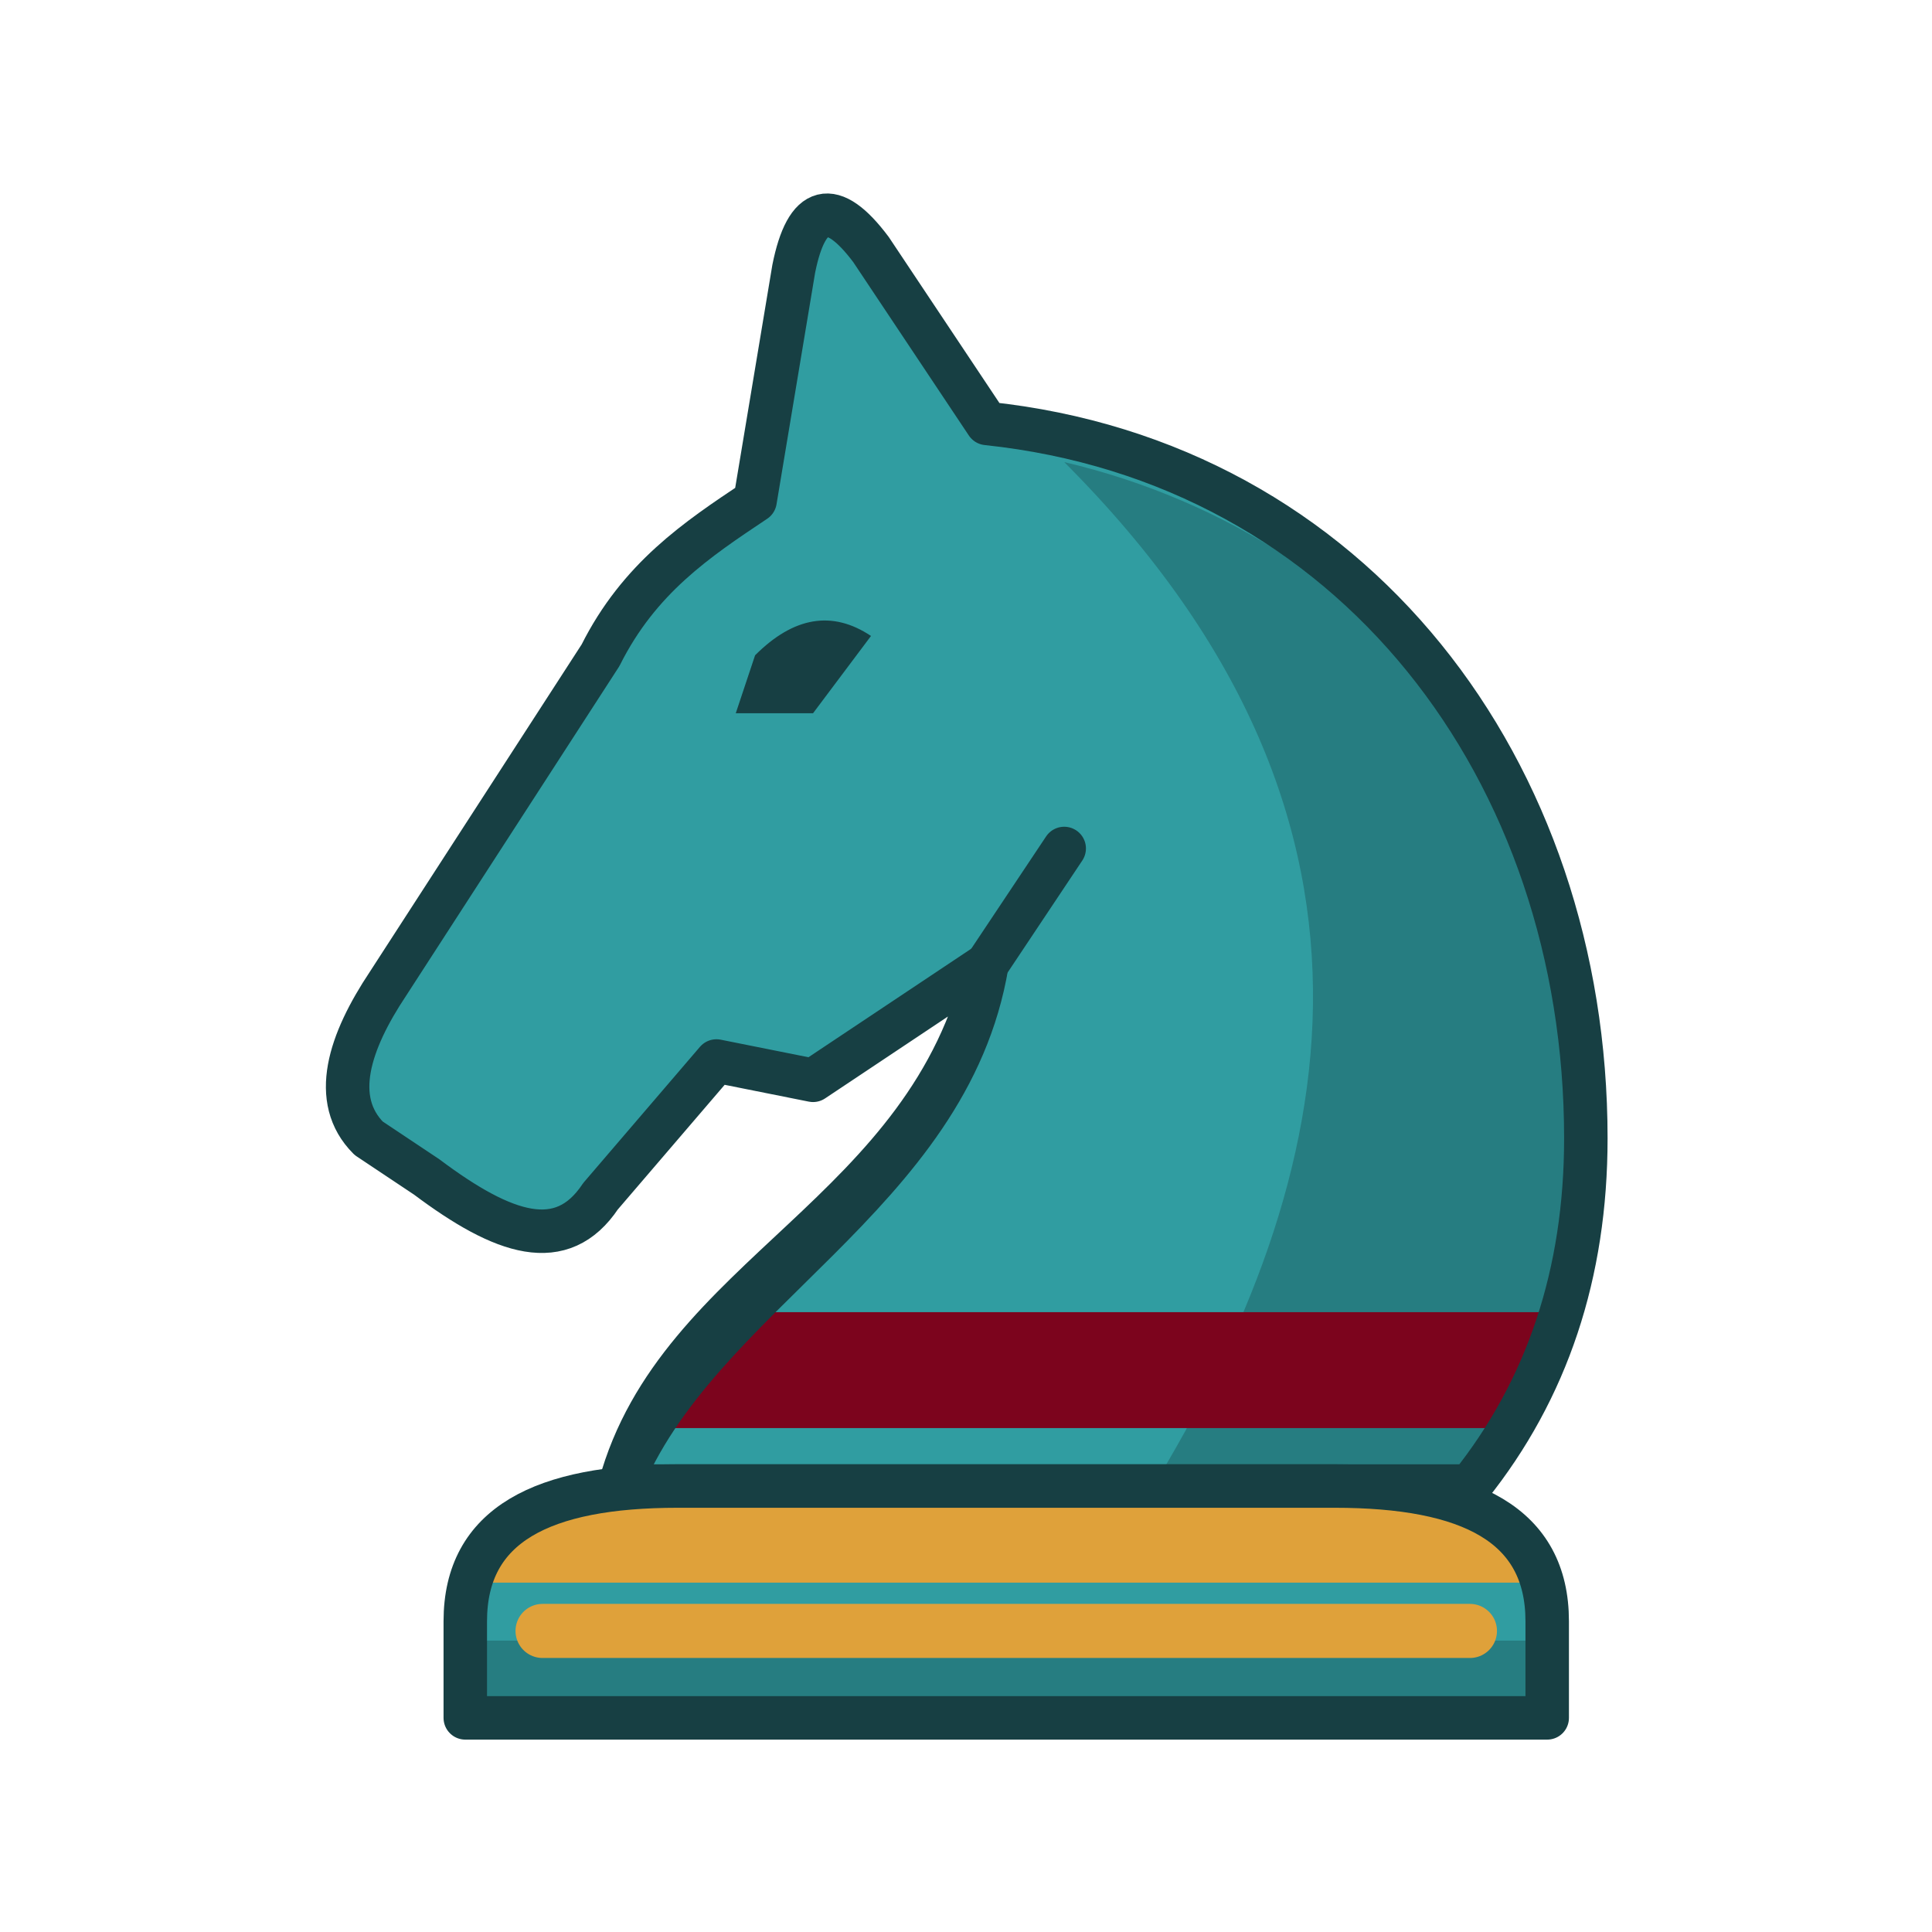
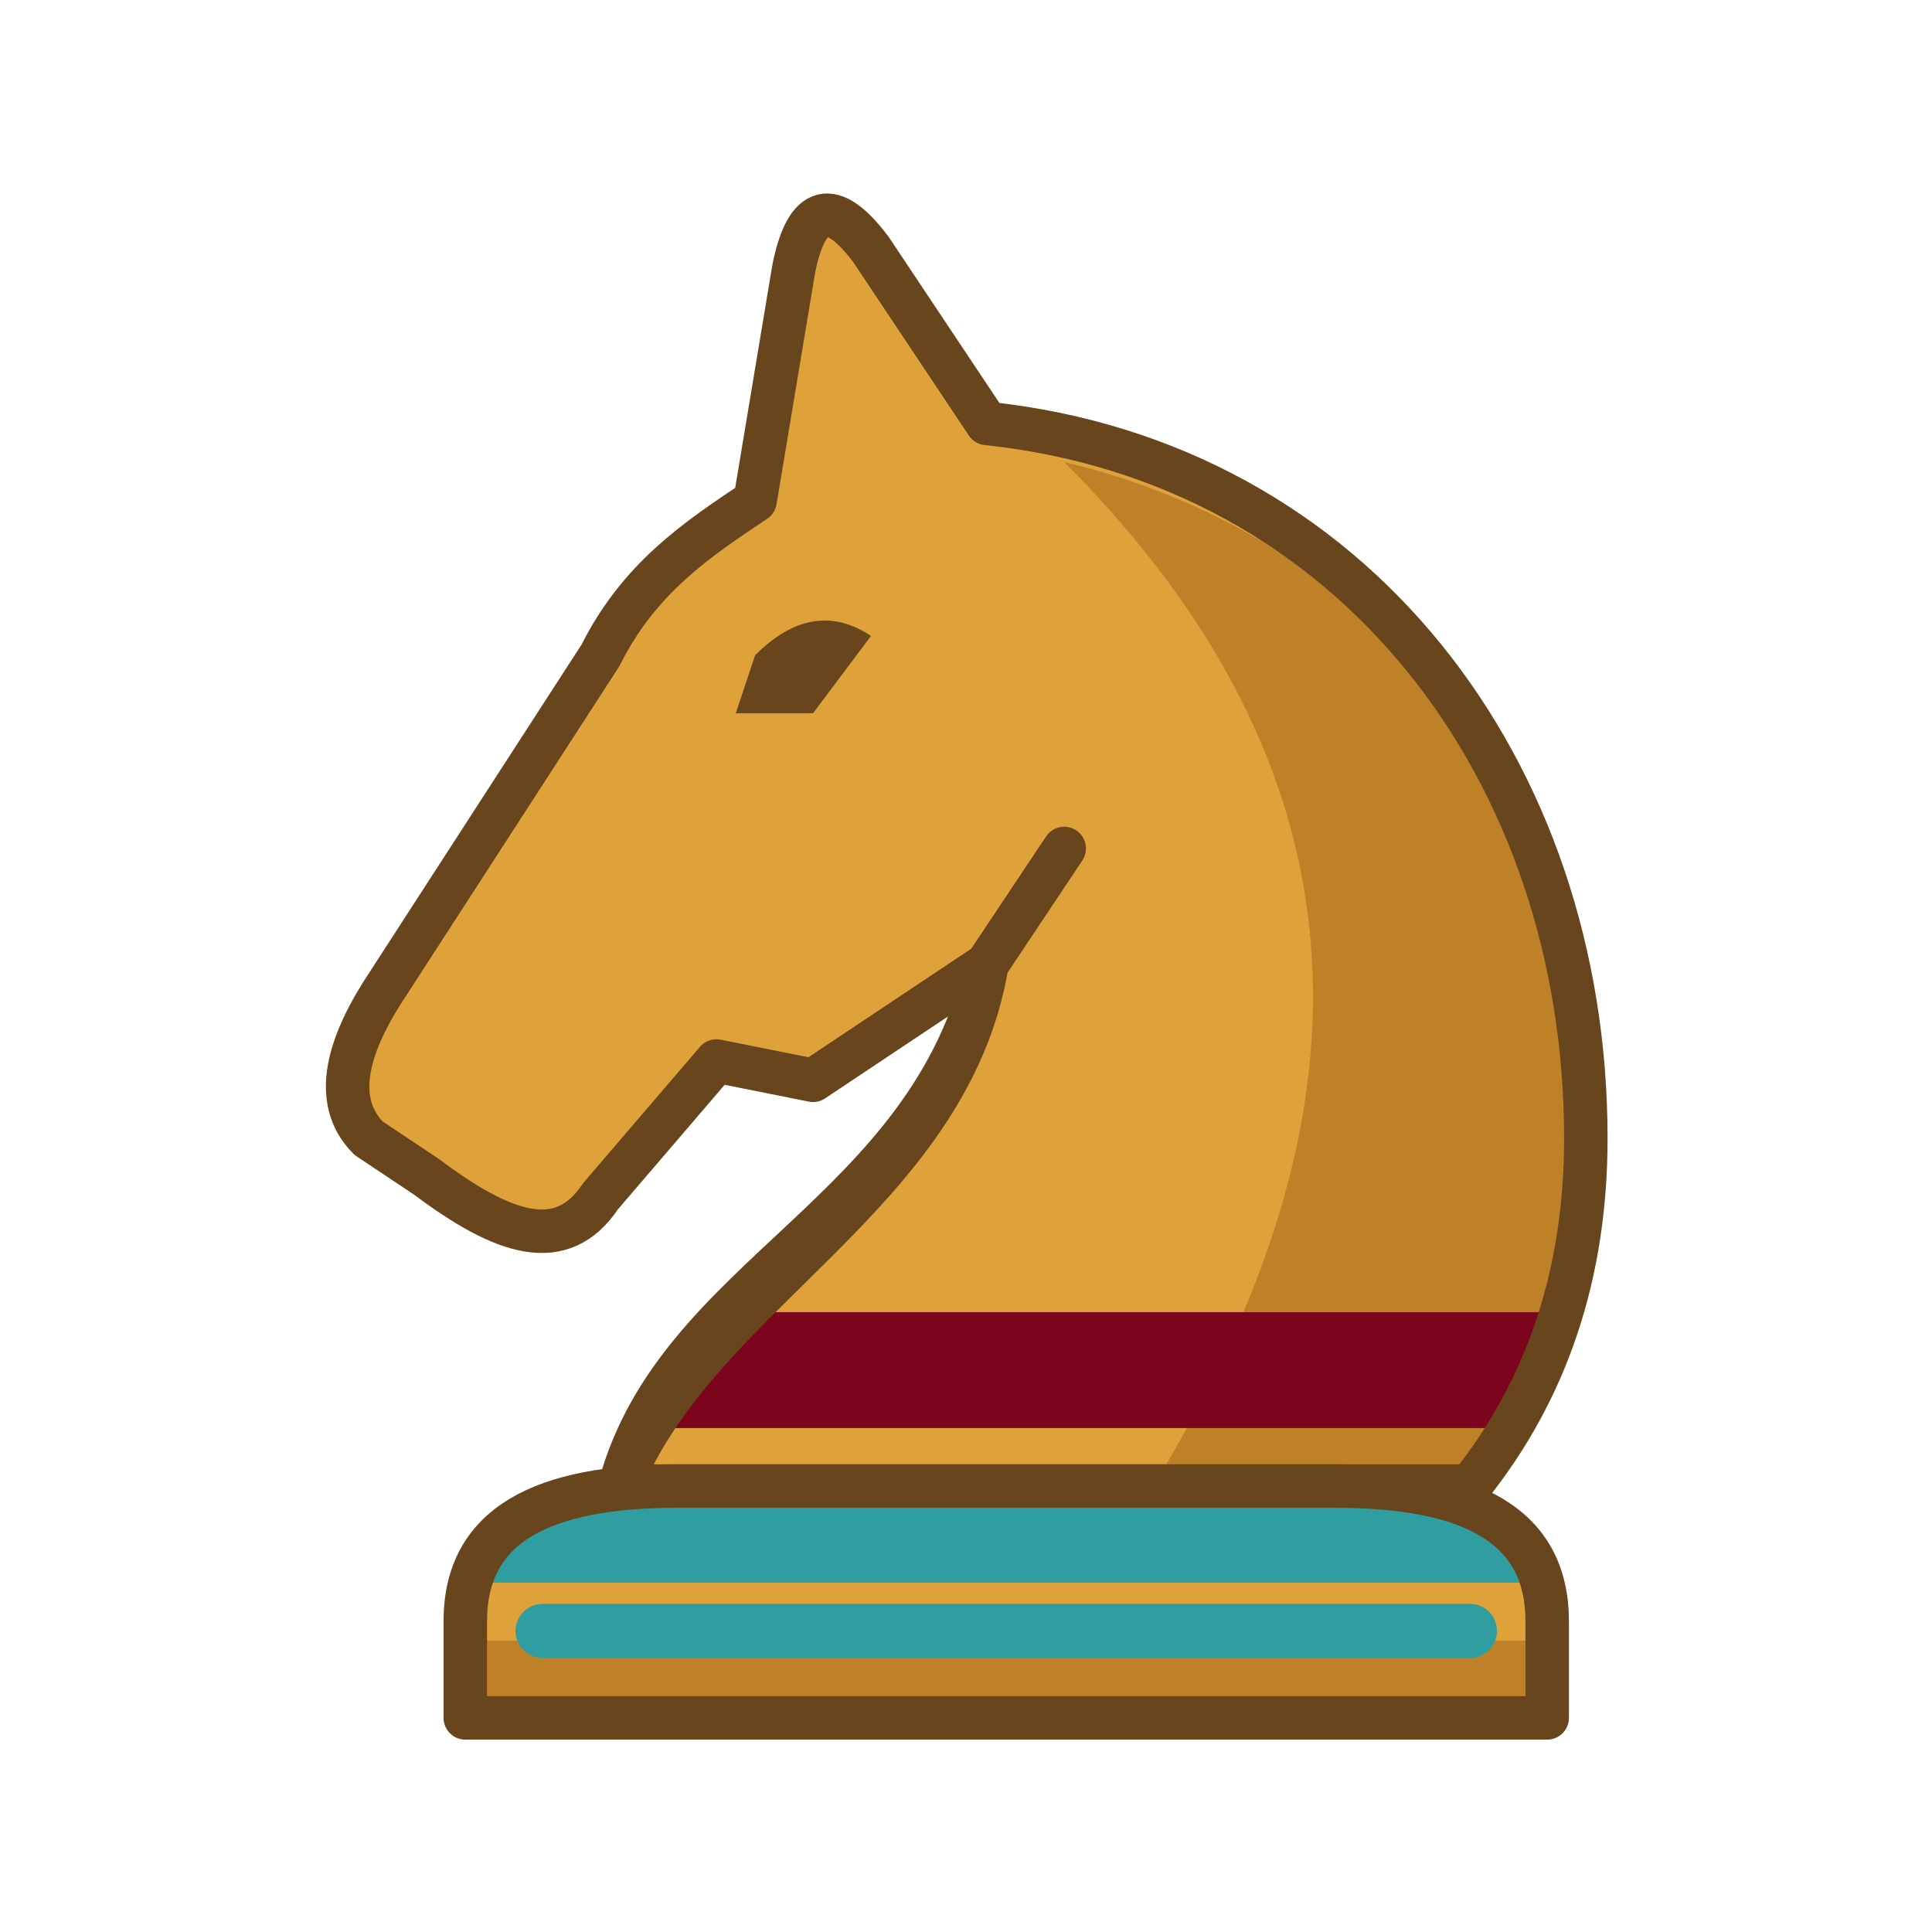
<svg xmlns="http://www.w3.org/2000/svg" viewBox="-2.083 0.083 100 100">
-   <g fill="#309DA1" stroke="#173F43" stroke-width="2.25" stroke-linejoin="round" stroke-linecap="round">
-     <path d="M30 77 C33 66 46 63 49 50 L40 56 L35 55 L29 62 C27 65 24 64 20 61 L17 59 C15 57 16 54 18 51 L29 34 C31 30 34 28 37 26 L39 14 Q40 9 43 13 L49 22 C68 24 80 40 80 59 C80 66 78 72 74 77 Z" fill="#309DA1" stroke="none" fill-rule="evenodd" />
+   <g fill="#DFA13A" stroke="#69451E" stroke-width="2.25" stroke-linejoin="round" stroke-linecap="round">
+     <path d="M30 77 C33 66 46 63 49 50 L40 56 L35 55 L29 62 C27 65 24 64 20 61 L17 59 C15 57 16 54 18 51 L29 34 C31 30 34 28 37 26 L39 14 Q40 9 43 13 L49 22 C68 24 80 40 80 59 C80 66 78 72 74 77 Z" fill="#DFA13A" stroke="none" fill-rule="evenodd" />
    <defs>
      <clipPath id="s4">
        <path d="M30 77 C33 66 46 63 49 50 L40 56 L35 55 L29 62 C27 65 24 64 20 61 L17 59 C15 57 16 54 18 51 L29 34 C31 30 34 28 37 26 L39 14 Q40 9 43 13 L49 22 C68 24 80 40 80 59 C80 66 78 72 74 77 Z" clip-rule="evenodd" />
      </clipPath>
    </defs>
-     <path d="M53 24 C70 28 81 43 80 59 C80 66 78 72 74 78 H57 C67 62 72 43 53 24 Z" fill="#267D81" stroke="none" clip-path="url(#s4)" />
+     <path d="M53 24 C70 28 81 43 80 59 C80 66 78 72 74 78 H57 C67 62 72 43 53 24 Z" fill="#BE8127" stroke="none" clip-path="url(#s4)" />
    <g stroke="none" clip-path="url(#s4)">
      <path d="M10 68 H90 V74 H10 Z" fill="#7C041D" />
-       <path d="M10 78 H90 V82 H10 Z" fill="#DFA13A" />
+       <path d="M10 78 H90 V82 H10 Z" fill="#309DA1" />
    </g>
    <path d="M30 77 C33 66 46 63 49 50 L40 56 L35 55 L29 62 C27 65 24 64 20 61 L17 59 C15 57 16 54 18 51 L29 34 C31 30 34 28 37 26 L39 14 Q40 9 43 13 L49 22 C68 24 80 40 80 59 C80 66 78 72 74 77 Z" fill="none" />
    <path d="M30 77 C34 67 47 62 49 50 L53 44" fill="none" />
-     <path d="M37 34 Q40 31 43 33 L40 37 H36 Z" fill="#173F43" stroke="none" />
-     <path d="M22 89 V84 C22 79 26 77 33 77 H67 C74 77 78 79 78 84 V89 Z" fill="#309DA1" stroke="none" fill-rule="evenodd" />
+     <path d="M37 34 Q40 31 43 33 L40 37 H36 Z" fill="#69451E" stroke="none" />
+     <path d="M22 89 V84 C22 79 26 77 33 77 H67 C74 77 78 79 78 84 V89 Z" fill="#DFA13A" stroke="none" fill-rule="evenodd" />
    <defs>
      <clipPath id="s5">
        <path d="M22 89 V84 C22 79 26 77 33 77 H67 C74 77 78 79 78 84 V89 Z" clip-rule="evenodd" />
      </clipPath>
    </defs>
-     <path d="M21 85 H79 V90 H21 Z" fill="#267D81" stroke="none" clip-path="url(#s5)" />
+     <path d="M21 85 H79 V90 H21 Z" fill="#BE8127" stroke="none" clip-path="url(#s5)" />
    <g stroke="none" clip-path="url(#s5)">
      <path d="M10 68 H90 V74 H10 Z" fill="#7C041D" />
-       <path d="M10 78 H90 V82 H10 Z" fill="#DFA13A" />
+       <path d="M10 78 H90 V82 H10 Z" fill="#309DA1" />
    </g>
    <path d="M22 89 V84 C22 79 26 77 33 77 H67 C74 77 78 79 78 84 V89 Z" fill="none" />
-     <path d="M26 84.5 H74" fill="none" stroke="#DFA13A" stroke-width="2.8" stroke-linecap="round" />
+     <path d="M26 84.5 H74" fill="none" stroke="#309DA1" stroke-width="2.8" stroke-linecap="round" />
  </g>
</svg>
